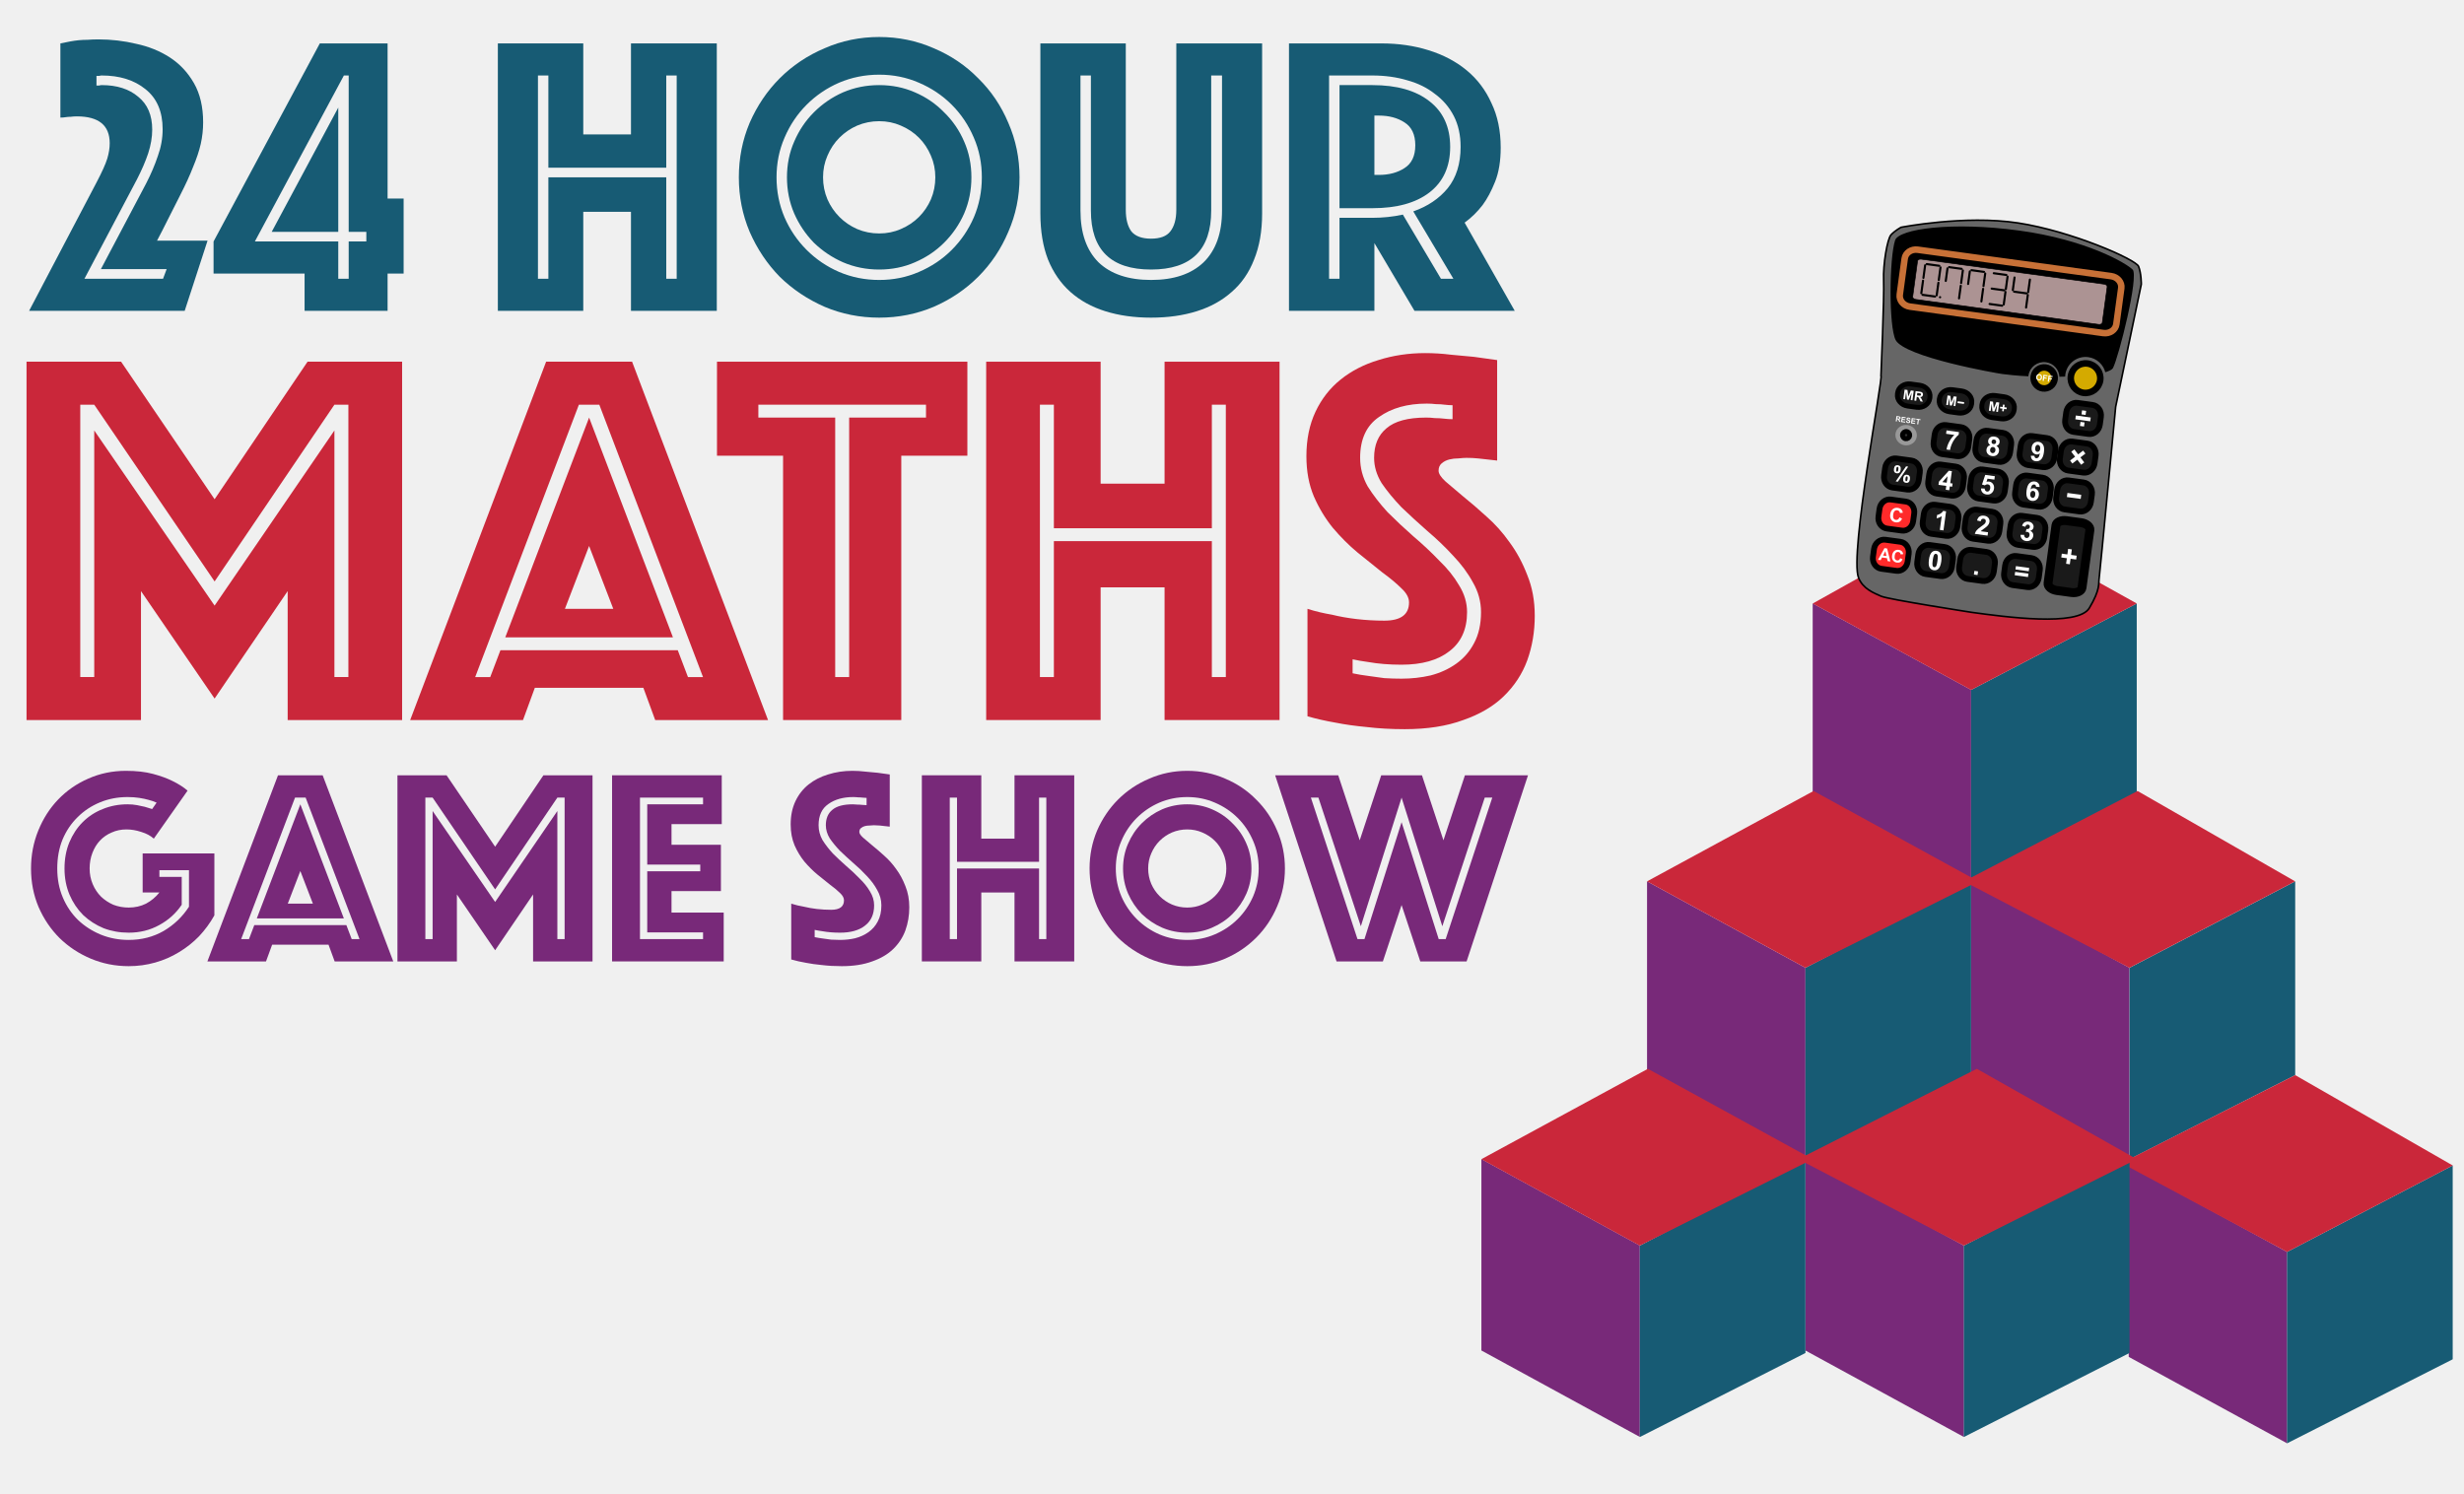
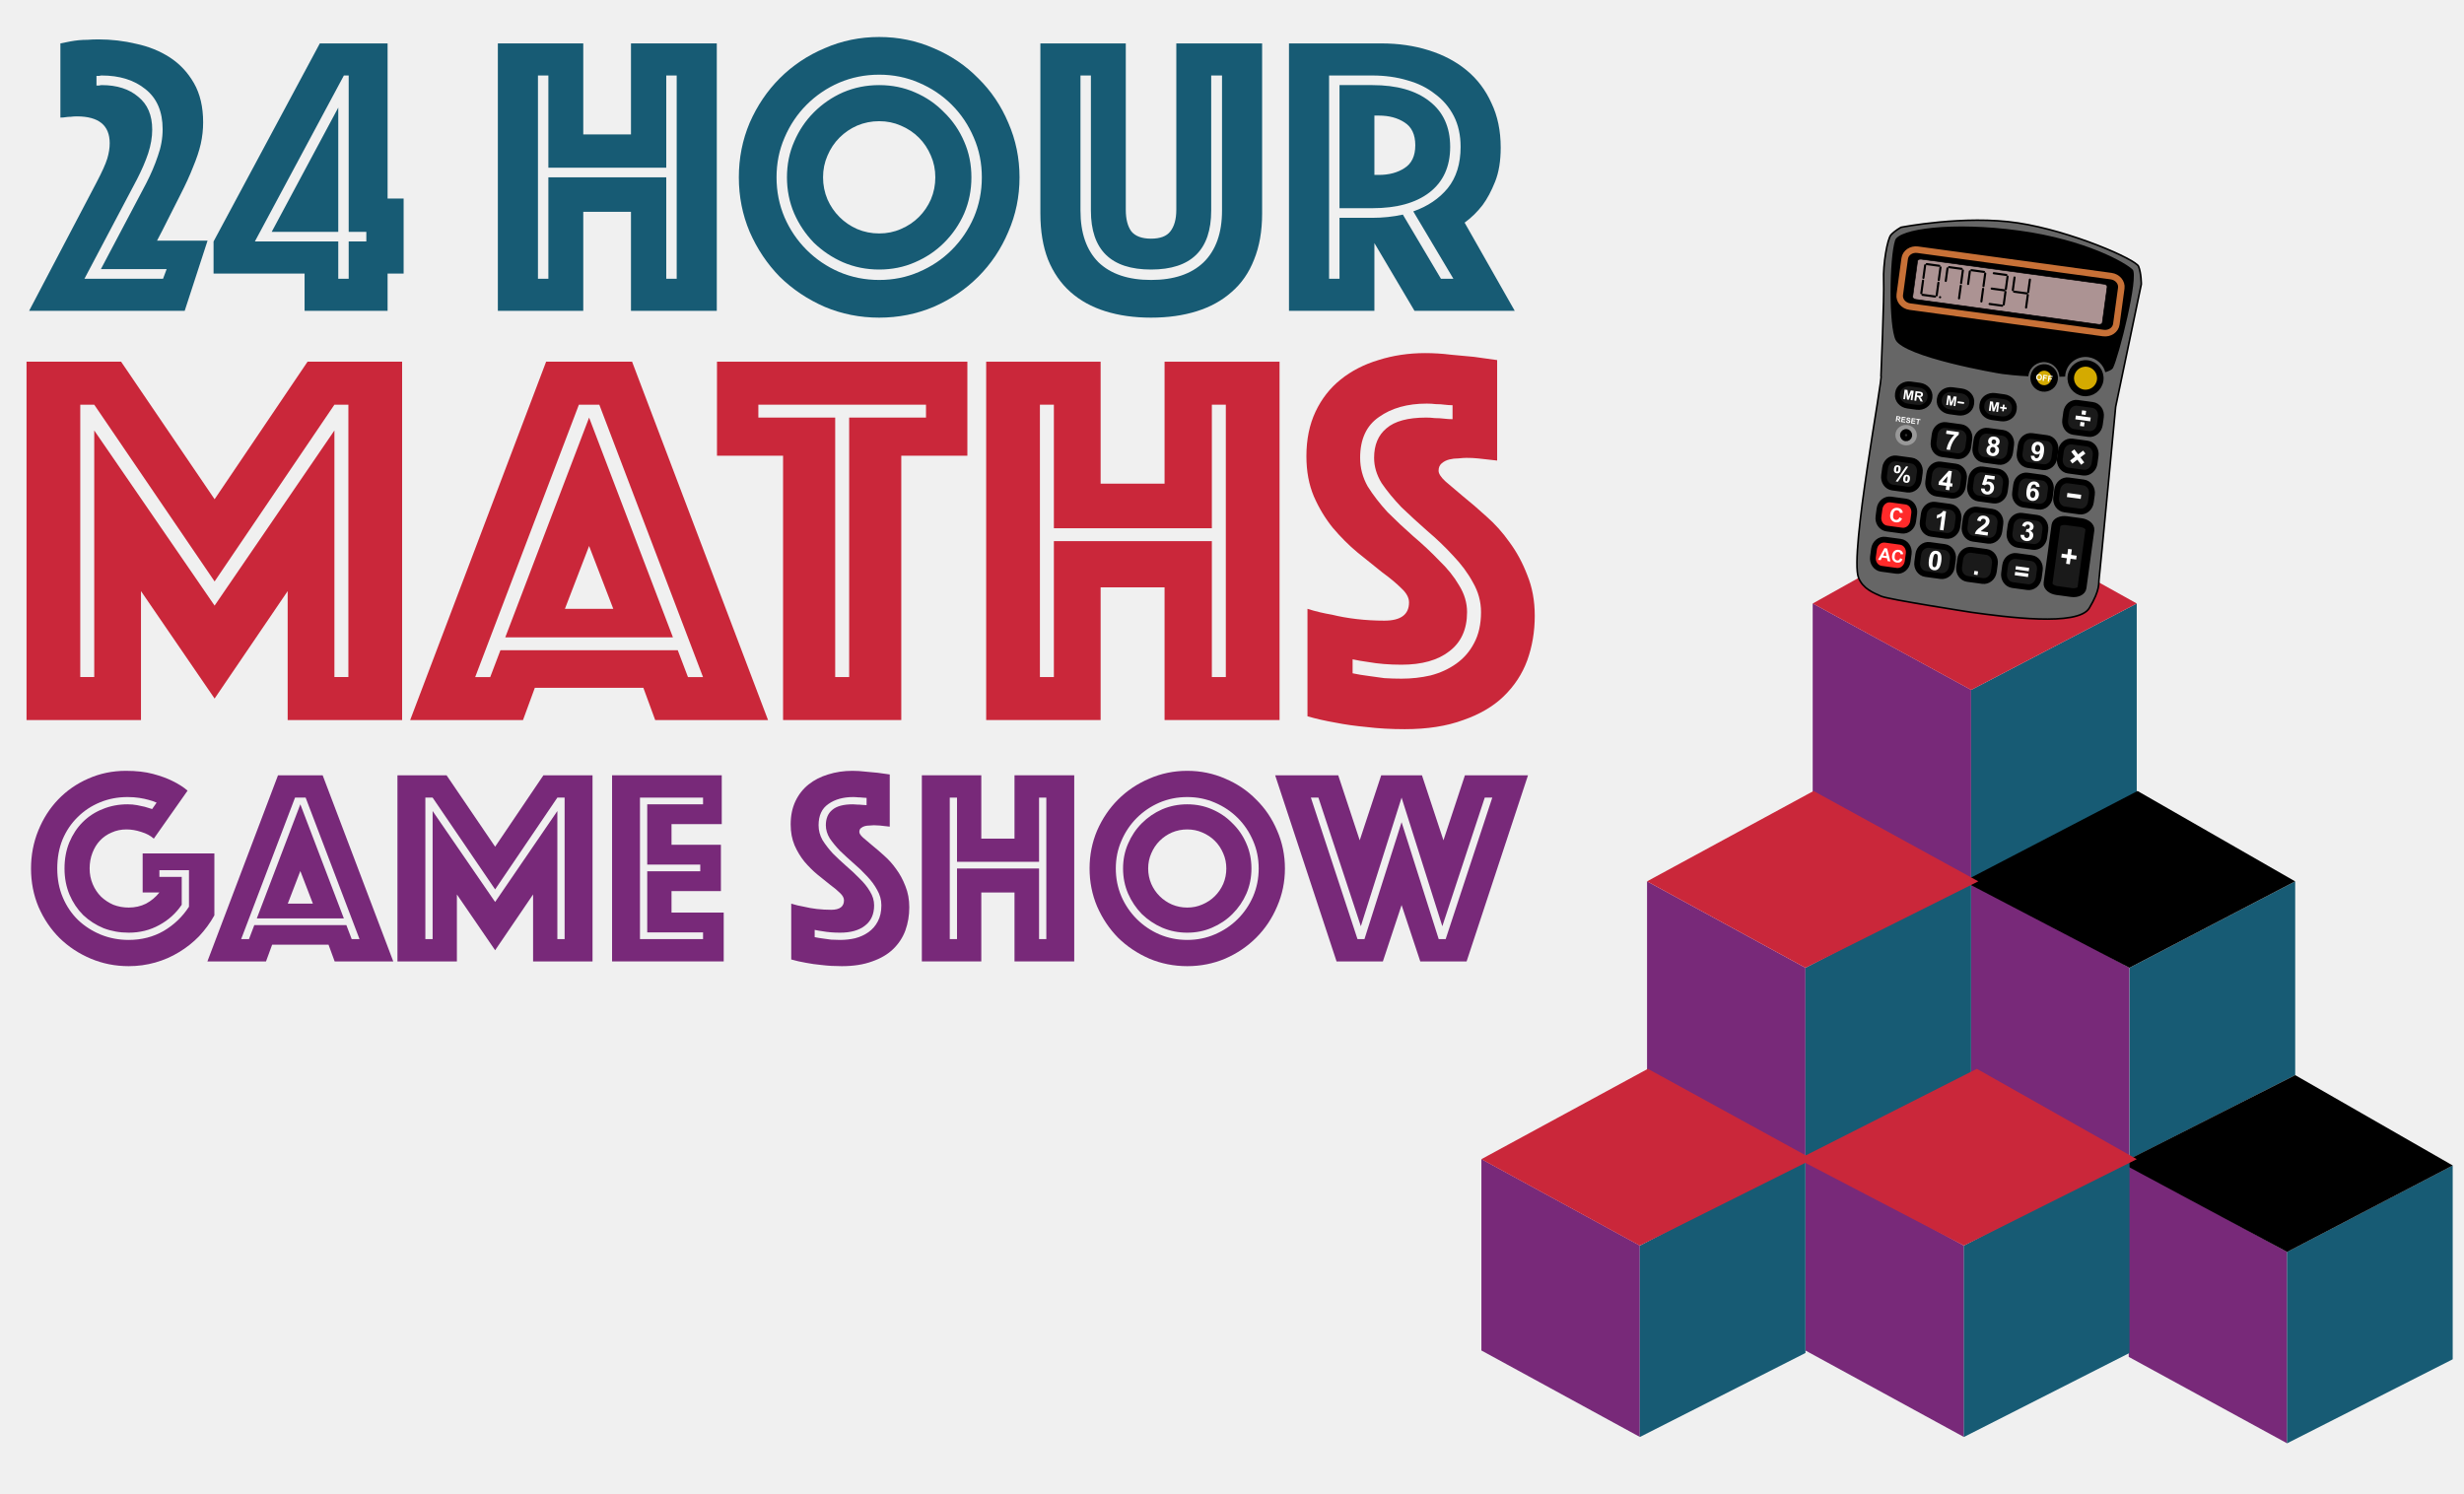
<svg xmlns="http://www.w3.org/2000/svg" id="logoqbert" version="1.1" viewBox="0 15 297 180">
  <defs>
    <clipPath id="clipPath1609">
      <path d="m0 0h1920v1080h-1920z" />
    </clipPath>
    <clipPath id="clipPath1635">
      <path d="m1959.8 863.22 161.21-24.899-37.712-244.17-161.21 24.899z" />
    </clipPath>
    <clipPath id="clipPath1641">
      <path d="m1960.6 862.08 159.23-24.592-37.407-242.19-159.23 24.592z" />
    </clipPath>
    <clipPath id="clipPath1647">
      <path d="m0 0h1920v1080h-1920z" />
    </clipPath>
    <clipPath id="clipPath1663">
      <path d="m1966.5 838.1 138.1-22.2-6.364-39.59-138.1 22.2z" />
    </clipPath>
    <clipPath id="clipPath1669">
      <path d="m0 0h1920v1080h-1920z" />
    </clipPath>
  </defs>
  <g transform="matrix(.145 0 0 .145 -15 -8)" style="stroke-width:2.4">
    <g transform="matrix(1.3333 0 0 -1.3333 0 1440)">
      <g clip-path="url(#clipPath1609)">
        <g transform="translate(93.45 361.57)">
          <g transform="scale(1,-1)" style="fill:#782979" aria-label="GAME SHOW">
            <path d="m80.04-76.56q-3.132-2.784-7.83-4.176-4.698-1.566-9.222-1.566-5.046 0-9.222 1.914-4.176 1.74-7.308 5.046-2.958 3.132-4.698 7.656t-1.74 9.744 1.914 9.744 5.22 7.83q3.306 3.132 7.656 5.046 4.524 1.74 9.57 1.74 5.916 0 10.788-2.436 4.872-2.61 8.352-6.96h-10.44v-24.36h44.718v38.628q-4.002 7.134-9.57 13.05-5.568 5.742-12.528 9.918-6.786 4.176-14.79 6.438t-16.53 2.262q-12.528 0-23.664-4.698t-19.488-12.876q-8.178-8.178-13.05-19.314-4.698-11.136-4.698-24.012 0-12.528 4.524-23.664t12.354-19.314q8.004-8.352 18.792-13.05 10.962-4.872 23.49-4.872 9.744 0 16.878 1.914t12.006 4.35q5.742 2.784 9.57 6.09zm1.74-22.446q-2.262-1.044-5.046-1.74-2.436-0.696-5.742-1.218t-7.308-0.522q-9.222 0-17.226 3.306t-13.92 9.222q-5.916 5.742-9.396 13.92-3.306 8.178-3.306 18.096t3.48 18.096 9.57 14.094q6.09 5.742 14.094 9.048 8.178 3.306 17.4 3.306 12.006 0 21.75-5.568 9.744-5.742 15.834-15.138v-22.794h-18.444v4.176h13.92v17.4q-5.394 8.004-14.094 12.702-8.526 4.698-18.966 4.698-8.352 0-15.66-2.784-7.134-2.958-12.702-8.178-5.394-5.394-8.526-12.702-3.132-7.482-3.132-16.356t2.958-16.182q3.132-7.482 8.352-12.702 5.394-5.394 12.528-8.178 7.134-2.958 15.486-2.958 3.132 0 5.916 0.522t4.872 1.044q2.436 0.696 4.524 1.392z" />
            <path d="m157.47-116.06h27.84l44.022 116.06h-36.54l-3.828-10.44h-35.148l-3.828 10.44h-36.54zm21.75 80.04-7.83-20.358-7.83 20.358zm-39.846 22.098 3.306-8.7h57.42l3.306 8.7h4.872l-33.582-88.218h-6.612l-33.582 88.218zm32.016-84.042 27.144 71.166h-54.288z" />
            <path d="m231.94-116.06h30.624l30.276 44.544 30.102-44.544h30.624v116.06h-37.062v-41.76l-23.664 34.8-23.838-34.8v41.76h-37.062zm21.924 102.14v-79.866l38.976 56.724 38.802-56.724v79.866h4.524v-88.218h-4.524l-38.802 57.246-38.976-57.246h-4.524v88.218z" />
            <path d="m365.75-116.06h68.382v30.45h-31.32v12.876h30.798v28.884h-30.798v13.398h32.538v30.45h-69.6zm56.724 102.14v-4.176h-34.8v-38.106h33.06v-4.176h-33.06v-37.584h34.8v-4.176h-39.324v88.218z" />
            <path d="m492.07-15.138q2.436 0.522 5.22 0.87 2.436 0.348 5.046 0.696 2.784 0.174 5.568 0.174 4.872 0 9.396-1.044 4.698-1.218 8.352-3.828t5.742-6.612q2.262-4.176 2.262-10.092 0-5.046-2.61-9.57-2.436-4.524-6.438-8.7-3.828-4.176-8.352-8.004-4.35-3.828-8.352-7.656-3.828-4.002-6.438-7.83-2.436-4.002-2.436-8.178 0-6.264 4.002-9.57 4.002-3.48 12.876-3.48 1.392 0 2.784 0.174 1.566 0 2.958 0.174t2.784 0.174v-4.524q-1.218 0-2.61-0.174-1.218-0.174-2.784-0.174-1.392-0.174-2.958-0.174-9.396 0-15.486 4.35-6.09 4.176-6.09 13.224 0 4.872 2.436 9.222 2.61 4.176 6.438 8.352 4.002 4.002 8.352 7.83 4.524 3.828 8.352 7.83 4.002 3.828 6.438 8.004 2.61 4.176 2.61 8.7 0 8.352-5.742 12.702-5.568 4.35-15.486 4.35-5.916 0-10.788-0.87-2.61-0.348-5.046-0.87zm-14.616-20.88q3.828 1.218 8.004 1.914 3.48 0.87 7.83 1.392 4.524 0.522 9.048 0.522 8.004 0 8.004-5.916 0-2.262-2.436-4.524-2.436-2.436-6.264-5.22-3.654-2.958-8.004-6.438-4.176-3.48-8.004-8.004-3.654-4.524-6.09-10.092-2.436-5.742-2.436-13.05 0-8.178 2.958-14.442t8.178-10.44 12.18-6.264q7.134-2.262 15.138-2.262 4.176 0 8.352 0.522 4.176 0.348 7.482 0.696 3.828 0.522 7.482 1.044v32.538q-1.392-0.174-3.132-0.348-1.392-0.174-3.132-0.348t-3.654-0.174q-1.044 0-2.61 0.174-1.566 0-2.958 0.348t-2.436 1.218-1.044 2.436q0 1.392 2.262 3.48 2.436 2.088 5.742 4.872 3.48 2.784 7.482 6.438 4.176 3.654 7.482 8.352 3.48 4.698 5.742 10.614 2.436 5.916 2.436 13.224 0 7.656-2.436 14.442-2.436 6.612-7.656 11.658-5.046 4.872-13.05 7.656-8.004 2.958-18.966 2.958-6.612 0-12.354-0.696-5.568-0.522-9.918-1.392-5.046-0.87-9.222-2.088z" />
            <path d="m558.89-116.06h37.062v39.498h20.706v-39.498h37.236v116.06h-37.236v-42.978h-20.706v42.978h-37.062zm21.924 102.14v-44.022h51.156v44.022h4.524v-88.218h-4.524v40.02h-51.156v-40.02h-4.524v88.218z" />
            <path d="m663.46-57.942q0-12.528 4.698-23.664 4.872-11.136 13.05-19.314 8.352-8.352 19.488-13.05 11.136-4.872 23.664-4.872t23.664 4.872q11.136 4.698 19.314 13.05 8.352 8.178 13.05 19.314 4.872 11.136 4.872 23.664t-4.872 23.664q-4.698 11.136-13.05 19.488-8.178 8.178-19.314 13.05-11.136 4.698-23.664 4.698t-23.664-4.698q-11.136-4.872-19.488-13.05-8.178-8.352-13.05-19.488-4.698-11.136-4.698-23.664zm16.356 0q0 9.222 3.48 17.4 3.48 8.004 9.57 14.094t14.094 9.57q8.178 3.48 17.4 3.48t17.226-3.48q8.178-3.48 14.268-9.57t9.57-14.094q3.48-8.178 3.48-17.4t-3.48-17.226q-3.48-8.178-9.57-14.268t-14.268-9.57q-8.004-3.48-17.226-3.48t-17.4 3.48q-8.004 3.48-14.094 9.57t-9.57 14.268q-3.48 8.004-3.48 17.226zm20.184 0q0 5.046 1.914 9.57 1.914 4.35 5.22 7.656t7.656 5.22q4.524 1.914 9.57 1.914t9.396-1.914q4.524-1.914 7.83-5.22t5.22-7.656q1.914-4.524 1.914-9.57t-1.914-9.396q-1.914-4.524-5.22-7.83t-7.83-5.22q-4.35-1.914-9.396-1.914t-9.57 1.914q-4.35 1.914-7.656 5.22t-5.22 7.83q-1.914 4.35-1.914 9.396zm24.36 40.02q-8.352 0-15.66-3.132-7.134-3.132-12.702-8.526-5.394-5.568-8.526-12.702-3.132-7.308-3.132-15.66t3.132-15.486q3.132-7.308 8.526-12.702 5.568-5.568 12.702-8.7 7.308-3.132 15.66-3.132t15.486 3.132q7.308 3.132 12.702 8.7 5.568 5.394 8.7 12.702 3.132 7.134 3.132 15.486t-3.132 15.66q-3.132 7.134-8.7 12.702-5.394 5.394-12.702 8.526-7.134 3.132-15.486 3.132z" />
            <path d="m779.17-116.06h39.324l13.398 40.542 13.398-40.542h25.404l13.398 40.542 13.398-40.542h39.324l-38.28 116.06h-28.884l-11.658-35.148-11.658 35.148h-28.884zm55.68 102.14 23.142-72.906 23.142 72.906h4.35l29.058-88.218h-4.698l-26.448 80.214-25.404-80.214-25.404 80.214-26.448-80.214h-4.698l29.058 88.218z" />
          </g>
        </g>
        <g transform="translate(101.99 767.24)">
          <g transform="scale(1,-1)" style="fill:#175B74" aria-label="24 HOUR">
            <path d="m35.75-80q5.25-10 6.75-15t1.5-9.5q0-16.75-20.5-16.75-2 0-3.75 0.25-1.75 0-3.25 0.25-1.25 0.25-3.25 0.25v-46.25q3.5-0.75 6.25-1.25t5.25-0.75q2.75-0.25 5.5-0.25 3-0.25 6.75-0.25 12 0 23.5 2.75 11.75 2.5 21 8.5t15 16 5.75 24.5q0 6.75-1.5 13.5-1.5 6.5-4.75 14.25-3 7.75-8 17.5-4.75 9.5-11.25 22.25l-3.25 6.25h31.5l-14.25 43.75h-97zm41.5 60 2.25-6h-41l28.25-53.5q4.5-8.75 7.25-17 3-8.25 3-16.75 0-16.5-10.75-25-10.5-8.5-27.25-8.5-0.75 0-1.5 0.25-0.5 0-1 0h-0.75v6h0.75q0.5 0 1 0 0.75-0.25 1.5-0.25 14.25 0 22.75 7.25 8.75 7 8.75 20.5 0 7-2.5 14.75-2.5 7.5-7 16.25l-32.75 62z" />
            <path d="m175-166.75h42.25v96.75h10v46.75h-10v23.25h-51.75v-23.25h-56.75v-20zm18 146.75v-23.25h11v-6h-11v-97.5h-3l-55.5 103.5h52v23.25zm-6.5-106.75v77.5h-41.5z" />
            <path d="m286-166.75h53.25v56.75h29.75v-56.75h53.5v166.75h-53.5v-61.75h-29.75v61.75h-53.25zm31.5 146.75v-63.25h73.5v63.25h6.5v-126.75h-6.5v57.5h-73.5v-57.5h-6.5v126.75z" />
            <path d="m436.25-83.25q0-18 6.75-34 7-16 18.75-27.75 12-12 28-18.75 16-7 34-7t34 7q16 6.75 27.75 18.75 12 11.75 18.75 27.75 7 16 7 34t-7 34q-6.75 16-18.75 28-11.75 11.75-27.75 18.75-16 6.75-34 6.75t-34-6.75q-16-7-28-18.75-11.75-12-18.75-28-6.75-16-6.75-34zm23.5 0q0 13.25 5 25 5 11.5 13.75 20.25t20.25 13.75q11.75 5 25 5t24.75-5q11.75-5 20.5-13.75t13.75-20.25q5-11.75 5-25t-5-24.75q-5-11.75-13.75-20.5t-20.5-13.75q-11.5-5-24.75-5t-25 5q-11.5 5-20.25 13.75t-13.75 20.5q-5 11.5-5 24.75zm29 0q0 7.25 2.75 13.75 2.75 6.25 7.5 11t11 7.5q6.5 2.75 13.75 2.75t13.5-2.75q6.5-2.75 11.25-7.5t7.5-11q2.75-6.5 2.75-13.75t-2.75-13.5q-2.75-6.5-7.5-11.25t-11.25-7.5q-6.25-2.75-13.5-2.75t-13.75 2.75q-6.25 2.75-11 7.5t-7.5 11.25q-2.75 6.25-2.75 13.5zm35 57.5q-12 0-22.5-4.5-10.25-4.5-18.25-12.25-7.75-8-12.25-18.25-4.5-10.5-4.5-22.5t4.5-22.25q4.5-10.5 12.25-18.25 8-8 18.25-12.5 10.5-4.5 22.5-4.5t22.25 4.5q10.5 4.5 18.25 12.5 8 7.75 12.5 18.25 4.5 10.25 4.5 22.25t-4.5 22.5q-4.5 10.25-12.5 18.25-7.75 7.75-18.25 12.25-10.25 4.5-22.25 4.5z" />
            <path d="m693.25 4.25q-15.75 0-28.5-4t-21.75-12-14-20.25q-4.75-12.25-4.75-28.75v-106h53.25v103.75q0 8.75 3.5 13.5 3.75 4.5 12.25 4.5t12-4.5q3.75-4.75 3.75-13.5v-103.75h53.5v106q0 16.5-5 28.75-4.75 12.25-14 20.25-9 8-21.75 12t-28.5 4zm0-30q-37.5 0-37.5-36.75v-84.25h-6.5v84.25q0 21 11.25 32.25 11.5 11 32.75 11t32.75-11q11.5-11.25 11.5-32.25v-84.25h-6.75v84.25q0 36.75-37.5 36.75z" />
            <path d="m831.25-58q9.75 0 19-2l23.75 40h7.75l-25-42q13.5-4.75 21.5-14.5 8-10 8-25.75 0-11-4.25-19.25t-11.75-13.75q-7.25-5.75-17.25-8.5-10-3-21.75-3h-27v126.75h6.5v-38zm-20.5-6v-76.75h20.5q22.75 0 35.5 10 13 10 13 28.5t-13 28.5q-12.75 9.75-35.5 9.75zm-31.5-102.75h57.5q16 0 29.5 4.25 13.75 4.25 23.75 12.5t15.5 20.5q5.75 12 5.75 27.75 0 12.5-3.5 21.25t-7.75 14.5q-5 6.5-11.25 11l31.25 55h-62.5l-25-42.25v42.25h-53.25zm53.25 82h2.75q9.5 0 16-4.25 6.75-4.25 6.75-14.25t-6.75-14.25q-6.5-4.25-16-4.25h-2.75z" />
          </g>
        </g>
        <g transform="translate(82.408 512.08)">
          <g transform="scale(1,-1)" style="fill:#CA273A" aria-label="MATHS">
            <path d="m11.725-223.44h58.96l58.29 85.76 57.955-85.76h58.96v223.44h-71.355v-80.4l-45.56 67-45.895-67v80.4h-71.355zm42.21 196.64v-153.76l75.04 109.21 74.705-109.21v153.76h8.71v-169.84h-8.71l-74.705 110.22-75.04-110.22h-8.71v169.84z" />
            <path d="m335.67-223.44h53.6l84.755 223.44h-70.35l-7.37-20.1h-67.67l-7.37 20.1h-70.35zm41.875 154.1-15.075-39.195-15.075 39.195zm-76.715 42.545 6.365-16.75h110.55l6.365 16.75h9.38l-64.655-169.84h-12.73l-64.655 169.84zm61.64-161.8 52.26 137.02h-104.52z" />
            <path d="m483.41-164.82h-41.205v-58.625h156.11v58.625h-41.205v164.82h-73.7zm41.205 138.02v-161.8h47.905v-8.04h-104.52v8.04h47.905v161.8z" />
            <path d="m610.04-223.44h71.355v76.045h39.865v-76.045h71.69v223.44h-71.69v-82.745h-39.865v82.745h-71.355zm42.21 196.64v-84.755h98.49v84.755h8.71v-169.84h-8.71v77.05h-98.49v-77.05h-8.71v169.84z" />
            <path d="m838.5-29.145q4.69 1.005 10.05 1.675 4.69 0.67 9.715 1.34 5.36 0.335 10.72 0.335 9.38 0 18.09-2.01 9.045-2.345 16.08-7.37t11.055-12.73q4.355-8.04 4.355-19.43 0-9.715-5.025-18.425-4.69-8.71-12.395-16.75-7.37-8.04-16.08-15.41-8.375-7.37-16.08-14.74-7.37-7.705-12.395-15.075-4.69-7.705-4.69-15.745 0-12.06 7.705-18.425 7.705-6.7 24.79-6.7 2.68 0 5.36 0.335 3.015 0 5.695 0.335t5.36 0.335v-8.71q-2.345 0-5.025-0.335-2.345-0.335-5.36-0.335-2.68-0.335-5.695-0.335-18.09 0-29.815 8.375-11.725 8.04-11.725 25.46 0 9.38 4.69 17.755 5.025 8.04 12.395 16.08 7.705 7.705 16.08 15.075 8.71 7.37 16.08 15.075 7.705 7.37 12.395 15.41 5.025 8.04 5.025 16.75 0 16.08-11.055 24.455-10.72 8.375-29.815 8.375-11.39 0-20.77-1.675-5.025-0.67-9.715-1.675zm-28.14-40.2q7.37 2.345 15.41 3.685 6.7 1.675 15.075 2.68 8.71 1.005 17.42 1.005 15.41 0 15.41-11.39 0-4.355-4.69-8.71-4.69-4.69-12.06-10.05-7.035-5.695-15.41-12.395-8.04-6.7-15.41-15.41-7.035-8.71-11.725-19.43-4.69-11.055-4.69-25.125 0-15.745 5.695-27.805t15.745-20.1 23.45-12.06q13.735-4.355 29.145-4.355 8.04 0 16.08 1.005 8.04 0.67 14.405 1.34 7.37 1.005 14.405 2.01v62.645q-2.68-0.335-6.03-0.67-2.68-0.335-6.03-0.67t-7.035-0.335q-2.01 0-5.025 0.335-3.015 0-5.695 0.67t-4.69 2.345-2.01 4.69q0 2.68 4.355 6.7 4.69 4.02 11.055 9.38 6.7 5.36 14.405 12.395 8.04 7.035 14.405 16.08 6.7 9.045 11.055 20.435 4.69 11.39 4.69 25.46 0 14.74-4.69 27.805-4.69 12.73-14.74 22.445-9.715 9.38-25.125 14.74-15.41 5.695-36.515 5.695-12.73 0-23.785-1.34-10.72-1.005-19.095-2.68-9.715-1.675-17.755-4.02z" />
          </g>
        </g>
      </g>
      <g clip-path="url(#clipPath1663)">
        <g clip-path="url(#clipPath1669)">
          <g transform="matrix(.98732 -.15871 -.15871 -.98732 1968.1 835.81)">
            <path d="m10.689 0h114.5c3.137 0 5.019 0 6.273 0.524 1.809 0.658 3.233 2.083 3.892 3.892 0.524 1.255 0.524 3.137 0.524 6.273v14.72c0 3.137 0 5.019-0.524 6.273-0.658 1.809-2.083 3.233-3.892 3.892-1.255 0.524-3.137 0.524-6.273 0.524h-114.5c-3.137 0-5.019 0-6.273-0.524-1.809-0.658-3.233-2.083-3.892-3.892-0.524-1.255-0.524-3.137-0.524-6.273v-14.72c0-3.137 0-5.019 0.524-6.273 0.658-1.809 2.083-3.233 3.892-3.892 1.255-0.524 3.137-0.524 6.273-0.524z" style="fill:none;stroke-width:2;stroke:#ff9301" />
          </g>
        </g>
      </g>
      <g transform="translate(-120 0)">
        <g transform="translate(-625.11 -51.58)">
          <path transform="matrix(.8865 -.46272 0 -1 0 0)" d="m2202.9-1655.7 111.41 2.349v119.34l-111.41-2.349z" style="fill:#782979;stop-color:#000000" />
          <path transform="matrix(-.8865 -.46272 0 -1 0 0)" d="m-2430.8 488.45h116.49v119.34l-116.49 1.5z" style="fill:#175B74;stop-color:#000000" />
          <path d="m1952.9 636.33 98.768-53.903 103.27 53.903-101.23 56.343z" style="fill:#CA273A;stop-color:#000000" />
          <path d="m2051.6 463.08 98.768-53.902v-119.34l-98.768 53.902z" style="fill:#782979;stop-color:#000000" />
          <path d="m2253.7 463.08-103.27-53.903v-119.34l103.27 52.403z" style="fill:#175B74;stop-color:#000000" />
-           <path d="m2047.1 463.08 103.27-53.903 103.27 53.903-98.23 56.343z" style="fill:#CA273A;stop-color:#000000" />
+           <path id="sq-one" d="m2047.1 463.08 103.27-53.903 103.27 53.903-98.23 56.343z" style="stop-color:#000000" />
          <path transform="matrix(.8865 -.46272 0 -1 0 0)" d="m2086.4-1428.5 111.41 2.349v119.34l-111.41-2.349z" style="fill:#782979;stop-color:#000000" />
          <path transform="matrix(-.8865 -.46272 0 -1 0 0)" d="m-2314.3 607.8h116.49v119.34l-116.49 1.5z" style="fill:#175B74;stop-color:#000000" />
          <path d="m1849.6 463.08 98.768-53.903 107.77 53.903-102.73 56.343z" style="fill:#CA273A;stop-color:#000000" />
          <path d="m2149.9 285.9 98.768-53.902v-119.34l-98.768 53.902z" style="fill:#782979;stop-color:#000000" />
          <path d="m2351.9 285.9-103.27-53.903v-119.34l103.27 52.403z" style="fill:#175B74;stop-color:#000000" />
-           <path d="m2145.4 287.4 103.27-55.403 103.27 53.903-98.23 56.343z" style="fill:#CA273A;stop-color:#000000" />
+           <path id="sq-two" d="m2145.4 287.4 103.27-55.403 103.27 53.903-98.23 56.343z" style="stop-color:#000000" />
          <path d="m1948.4 289.84 98.768-53.902v-119.34l-98.768 53.902z" style="fill:#782979;stop-color:#000000" />
          <path d="m2150.4 289.84-103.27-53.903v-119.34l103.27 52.403z" style="fill:#175B74;stop-color:#000000" />
          <path d="m1943.9 289.84 103.27-53.903 107.77 53.903-99.73 56.343z" style="fill:#CA273A;stop-color:#000000" />
          <path transform="matrix(.8865 -.46272 0 -1 0 0)" d="m1969.9-1201.4 111.41 2.349v119.34l-111.41-2.349z" style="fill:#782979;stop-color:#000000" />
          <path transform="matrix(-.8865 -.46272 0 -1 0 0)" d="m-2197.8 727.14h116.49v119.34l-116.49 1.5z" style="fill:#175B74;stop-color:#000000" />
          <path d="m1746.3 289.84 98.768-53.903 107.77 53.903-102.73 56.343z" style="fill:#CA273A;stop-color:#000000" />
        </g>
        <g id="calculator">
          <g transform="matrix(.87099 -.11895 -.11903 -.87135 968.37 931.52)" style="stroke-width:4.104">
            <path d="m570.83 326.35c24.19 0 76.402 0 82.449-14.313s4.032-17.74 4.032-22.376c0-4.636-4.838-121.56-4.838-121.56l6.249-88.497s-1.008-7.66-3.629-12.297c-2.621-4.636-50.598-18.344-88.9-18.949-38.302-0.605-81.844 14.313-81.844 14.313s-4.032 3.024-6.249 6.249c-2.217 3.225-2.822 21.57-0.806 32.657 2.016 11.087 7.257 67.129 7.257 67.129 1.859 0-5.064 128.33 3.629 144.13 4.1 7.454 12.327 9.345 17.74 10.886s64.911 2.621 64.911 2.621z" style="fill-rule:evenodd;fill:#666666;stroke-width:1.158px;stroke:#000000" />
            <path d="m567.81 52.998c-47.776 0-85.248 10.285-86.884 19.151-2.419 13.103 3.697 61.612 10.08 70.556 8.217 11.515 75.334 13.887 78.619 13.86 3.233-0.058 10.284-0.115 19.211-0.95-0.036-0.338-0.057-0.677-0.06-1.016 4e-5 -5.789 4.693-10.482 10.482-10.482 5.193 5e-3 9.6 3.811 10.36 8.947 1.712-0.259 3.414-0.535 5.104-0.819-0.09-0.623-0.138-1.251-0.143-1.88-2.2e-4 -7.682 6.227-13.91 13.909-13.91 5.844 5e-3 11.061 3.663 13.059 9.155 3.225-1.362 5.35-2.81 5.89-4.317 2.924-8.15 9.676-67.33 4.233-71.564-5.443-4.233-36.084-16.732-83.86-16.732z" style="fill-rule:evenodd;fill:#000000;stroke-width:1.158px;stroke:#666666" />
            <rect x="499.27" y="83.081" width="135.73" height="28.816" rx="2.352" ry="1.612" style="color:#000000;fill:#ac9393;stroke-linecap:round;stroke-linejoin:round;stroke-width:.457;stroke:#000000" />
            <g id="hello" stroke="#000000" stroke-linecap="round" stroke-width="1.5">
              <path d="m505 87v9" />
              <path d="m505 98v9" />
              <path d="m506 86h9" />
              <path d="m506 108h9" />
              <path d="m516 87v9" />
              <path d="m516 98v9" />
              <path d="m518.5 108h0.1" />
              <path d="m521 87v9" />
              <path d="m522 86h9" />
              <path d="m532 87v9" />
              <path d="m532 98v9" />
              <path d="m537 87v9" />
              <path d="m538 86h9" />
              <path d="m548 87v9" />
              <path d="m548 98v9" />
              <path d="m554 86h9" />
              <path d="m554 97h9" />
              <path d="m554 108h9" />
              <path d="m564 87v9" />
              <path d="m564 98v9" />
              <path d="m569 87v9" />
              <path d="m570 97h9" />
              <path d="m580 87v9" />
              <path d="m580 98v9" />
            </g>
            <rect x="489.99" y="76.781" width="155.03" height="40.729" rx="8.27" ry="7.463" style="color:#000000;fill:none;stroke-linecap:round;stroke-linejoin:round;stroke-width:4.634;stroke:#c87137" />
            <circle cx="599.46" cy="154.73" r="7.459" style="color:#000000;fill:#d4aa00;stroke-linecap:round;stroke-linejoin:round;stroke-width:4.634;stroke:#000000" />
            <circle cx="628.56" cy="150.93" r="10.483" style="color:#000000;fill:#d4aa00;stroke-linecap:round;stroke-linejoin:round;stroke-width:4.634;stroke:#000000" />
            <rect x="497.91" y="171.78" width="23.142" height="15.795" rx="8.27" ry="7.463" style="color:#000000;fill:#1a1a1a;stroke-linecap:round;stroke-linejoin:round;stroke-width:3.475;stroke:#000000" />
            <rect x="527.83" y="171.78" width="23.142" height="15.795" rx="8.27" ry="7.463" style="color:#000000;fill:#1a1a1a;stroke-linecap:round;stroke-linejoin:round;stroke-width:3.475;stroke:#000000" />
            <rect x="558.31" y="171.78" width="23.142" height="15.795" rx="8.27" ry="7.463" style="color:#000000;fill:#1a1a1a;stroke-linecap:round;stroke-linejoin:round;stroke-width:3.475;stroke:#000000" />
            <rect x="496.33" y="225.48" width="24.82" height="20.779" rx="7.032" ry="7.613" style="color:#000000;fill:#1a1a1a;stroke-linecap:round;stroke-linejoin:round;stroke-width:4.128;stroke:#000000" />
            <rect x="527.94" y="225.48" width="24.82" height="20.779" rx="7.032" ry="7.613" style="color:#000000;fill:#1a1a1a;stroke-linecap:round;stroke-linejoin:round;stroke-width:4.128;stroke:#000000" />
            <rect x="527.94" y="197.26" width="24.82" height="20.779" rx="7.032" ry="7.613" style="color:#000000;fill:#1a1a1a;stroke-linecap:round;stroke-linejoin:round;stroke-width:4.128;stroke:#000000" />
            <rect x="557.85" y="197.26" width="24.82" height="20.779" rx="7.032" ry="7.613" style="color:#000000;fill:#1a1a1a;stroke-linecap:round;stroke-linejoin:round;stroke-width:4.128;stroke:#000000" />
            <rect x="589.46" y="196.7" width="24.82" height="20.779" rx="7.032" ry="7.613" style="color:#000000;fill:#1a1a1a;stroke-linecap:round;stroke-linejoin:round;stroke-width:4.128;stroke:#000000" />
            <rect x="618.25" y="196.7" width="24.82" height="20.779" rx="7.032" ry="7.613" style="color:#000000;fill:#1a1a1a;stroke-linecap:round;stroke-linejoin:round;stroke-width:4.128;stroke:#000000" />
            <rect x="618.25" y="169.04" width="24.82" height="20.779" rx="7.032" ry="7.613" style="color:#000000;fill:#1a1a1a;stroke-linecap:round;stroke-linejoin:round;stroke-width:4.128;stroke:#000000" />
            <rect x="619.38" y="224.36" width="24.82" height="20.779" rx="7.032" ry="7.613" style="color:#000000;fill:#1a1a1a;stroke-linecap:round;stroke-linejoin:round;stroke-width:4.128;stroke:#000000" />
            <rect x="557.85" y="224.92" width="24.82" height="20.779" rx="7.032" ry="7.613" style="color:#000000;fill:#1a1a1a;stroke-linecap:round;stroke-linejoin:round;stroke-width:4.128;stroke:#000000" />
            <rect x="590.03" y="224.92" width="24.82" height="20.779" rx="7.032" ry="7.613" style="color:#000000;fill:#1a1a1a;stroke-linecap:round;stroke-linejoin:round;stroke-width:4.128;stroke:#000000" />
            <rect x="527.94" y="254.27" width="24.82" height="20.779" rx="7.032" ry="7.613" style="color:#000000;fill:#1a1a1a;stroke-linecap:round;stroke-linejoin:round;stroke-width:4.128;stroke:#000000" />
            <rect x="557.85" y="253.71" width="24.82" height="20.779" rx="7.032" ry="7.613" style="color:#000000;fill:#1a1a1a;stroke-linecap:round;stroke-linejoin:round;stroke-width:4.128;stroke:#000000" />
            <rect x="590.03" y="253.71" width="24.82" height="20.779" rx="7.032" ry="7.613" style="color:#000000;fill:#1a1a1a;stroke-linecap:round;stroke-linejoin:round;stroke-width:4.128;stroke:#000000" />
            <rect x="527.94" y="283.06" width="24.82" height="20.779" rx="7.032" ry="7.613" style="color:#000000;fill:#1a1a1a;stroke-linecap:round;stroke-linejoin:round;stroke-width:4.128;stroke:#000000" />
            <rect x="557.85" y="282.49" width="24.82" height="20.779" rx="7.032" ry="7.613" style="color:#000000;fill:#1a1a1a;stroke-linecap:round;stroke-linejoin:round;stroke-width:4.128;stroke:#000000" />
            <rect x="590.03" y="282.49" width="24.82" height="20.779" rx="7.032" ry="7.613" style="color:#000000;fill:#1a1a1a;stroke-linecap:round;stroke-linejoin:round;stroke-width:4.128;stroke:#000000" />
            <rect x="496.33" y="254.84" width="24.82" height="20.779" rx="7.032" ry="7.613" style="color:#000000;fill:#ff2a2a;stroke-linecap:round;stroke-linejoin:round;stroke-width:4.128;stroke:#000000" />
            <rect x="496.33" y="283.62" width="24.82" height="20.779" rx="7.032" ry="7.613" style="color:#000000;fill:#ff2a2a;stroke-linecap:round;stroke-linejoin:round;stroke-width:4.128;stroke:#000000" />
            <rect x="621.9" y="252.85" width="24.283" height="49.996" rx="6.88" ry="4.359" style="color:#000000;fill:#1a1a1a;stroke-linecap:round;stroke-linejoin:round;stroke-width:6.333;stroke:#000000" />
            <ellipse cx="507.95" cy="208.15" rx="5.877" ry="5.51" style="color:#000000;fill:#999999;stroke-linecap:round;stroke-linejoin:round;stroke-width:3.475;stroke:#999999" />
            <circle cx="507.95" cy="208.15" r="2.571" style="color:#000000;fill:#333333;stroke-linecap:round;stroke-linejoin:round;stroke-width:3.475;stroke:#000000" />
            <g transform="matrix(.28222 0 0 .28222 463.39 42.655)" style="fill:#ffffff">
              <path d="m127.38 555.5v-13.464h5.722q2.158 0 3.132 0.367 0.983 0.358 1.571 1.286t0.588 2.122q0 1.515-0.891 2.507-0.891 0.983-2.663 1.24 0.882 0.514 1.451 1.13 0.579 0.615 1.552 2.186l1.644 2.627h-3.251l-1.965-2.93q-1.047-1.571-1.433-1.975-0.386-0.413-0.817-0.56-0.432-0.156-1.368-0.156h-0.551v5.621zm2.719-7.77h2.011q1.956 0 2.443-0.165 0.487-0.165 0.762-0.569t0.276-1.01q0-0.68-0.367-1.093-0.358-0.422-1.019-0.533-0.331-0.046-1.984-0.046h-2.122v3.417z" style="stroke-width:4.104px" />
              <path d="m140.97 555.5v-13.464h9.983v2.278h-7.265v2.985h6.759v2.268h-6.759v3.664h7.522v2.268z" style="stroke-width:4.104px" />
              <path d="m152.84 551.12 2.645-0.257q0.239 1.332 0.964 1.956 0.735 0.625 1.975 0.625 1.313 0 1.975-0.551 0.67-0.56 0.67-1.304 0-0.478-0.285-0.808-0.276-0.34-0.974-0.588-0.478-0.165-2.177-0.588-2.186-0.542-3.067-1.332-1.24-1.111-1.24-2.709 0-1.029 0.579-1.919 0.588-0.9 1.681-1.368 1.102-0.468 2.654-0.468 2.535 0 3.811 1.111 1.286 1.111 1.35 2.966l-2.719 0.119q-0.174-1.038-0.753-1.488-0.569-0.459-1.717-0.459-1.185 0-1.855 0.487-0.432 0.312-0.432 0.836 0 0.478 0.404 0.817 0.514 0.432 2.498 0.9 1.984 0.468 2.93 0.974 0.955 0.496 1.488 1.368 0.542 0.863 0.542 2.14 0 1.157-0.643 2.167t-1.818 1.506q-1.176 0.487-2.93 0.487-2.553 0-3.922-1.176-1.368-1.185-1.635-3.444z" style="stroke-width:4.104px" />
              <path d="m166.1 555.5v-13.464h9.983v2.278h-7.265v2.985h6.759v2.268h-6.759v3.664h7.522v2.268z" style="stroke-width:4.104px" />
              <path d="m181.69 555.5v-11.186h-3.995v-2.278h10.699v2.278h-3.986v11.186z" style="stroke-width:4.104px" />
            </g>
            <g transform="matrix(.28222 0 0 .28222 463.39 42.655)" style="fill:#ffffff">
              <path d="m138.64 497.49v-23.934h7.232l4.343 16.326 4.294-16.326h7.249v23.934h-4.49v-18.84l-4.751 18.84h-4.653l-4.734-18.84v18.84z" style="stroke-width:4.104px" />
              <path d="m166.54 497.49v-23.934h10.171q3.837 0 5.567 0.653 1.747 0.637 2.792 2.286 1.045 1.649 1.045 3.771 0 2.694-1.584 4.457-1.584 1.747-4.734 2.204 1.567 0.914 2.579 2.008 1.028 1.094 2.759 3.886l2.922 4.669h-5.779l-3.494-5.208q-1.861-2.792-2.547-3.51-0.686-0.735-1.453-0.996-0.767-0.278-2.433-0.278h-0.98v9.991zm4.832-13.812h3.575q3.477 0 4.343-0.294 0.865-0.294 1.355-1.012 0.49-0.718 0.49-1.796 0-1.208-0.653-1.943-0.637-0.751-1.812-0.947-0.588-0.082-3.526-0.082h-3.771v6.073z" style="stroke-width:4.104px" />
            </g>
            <g transform="matrix(.28222 0 0 .28222 462.35 42.655)" style="fill:#ffffff">
              <path d="m251.18 497.49v-23.934h7.232l4.343 16.326 4.294-16.326h7.249v23.934h-4.49v-18.84l-4.751 18.84h-4.653l-4.734-18.84v18.84z" style="stroke-width:4.104px" />
              <path d="m278.51 489.11v-4.588h16.375v4.588z" style="stroke-width:4.104px" />
            </g>
            <g transform="matrix(.28222 0 0 .28222 463.39 42.655)" style="fill:#ffffff">
              <path d="m355.56 497.49v-23.934h7.232l4.343 16.326 4.294-16.326h7.249v23.934h-4.49v-18.84l-4.751 18.84h-4.653l-4.734-18.84v18.84z" style="stroke-width:4.104px" />
              <path d="m388.67 494.04v-6.22h-6.269v-4.294h6.269v-6.22h4.179v6.22h6.285v4.294h-6.285v6.22z" style="stroke-width:4.104px" />
            </g>
            <g transform="matrix(.28222 0 0 .28222 463.39 42.655)" style="fill:#ffffff">
              <path d="m587.52 475.15v-10.351h10.351v10.351zm-13.703 14.329v-9.688h37.756v9.688zm13.703 14.992v-10.351h10.351v10.351z" style="stroke-width:4.104px" />
            </g>
            <g transform="matrix(.28222 0 0 .28222 463.39 42.655)" style="fill:#ffffff">
              <path d="m574.8 593.79 11.124-11.124-11.198-11.161 6.851-6.851 11.198 11.161 11.124-11.124 6.667 6.704-11.124 11.124 11.235 11.235-6.851 6.851-11.235-11.235-11.124 11.124z" style="stroke-width:4.104px" />
            </g>
            <g transform="matrix(.37059 0 0 .21493 463.39 42.655)" style="fill:#ffffff">
              <path d="m441.07 900.53v-13.592h26.699v13.592z" style="stroke-width:4.104px" />
            </g>
            <g transform="matrix(.28222 0 0 .28222 463.39 42.655)" style="fill:#ffffff">
              <path d="m599.96 852.23v-14.034h-14.145v-9.688h14.145v-14.034h9.43v14.034h14.182v9.688h-14.182v14.034z" style="stroke-width:4.104px" />
            </g>
            <g transform="matrix(.28222 0 0 .28222 463.39 42.655)" style="fill:#ffffff">
              <path d="m256.9 569.45v-8.58h31.592v6.706q-3.912 3.846-7.956 11.046-4.044 7.199-6.18 15.32-2.104 8.087-2.071 14.465h-8.909q0.23-9.994 4.109-20.382 3.912-10.388 10.421-18.574z" style="stroke-width:4.104px" />
            </g>
            <g transform="matrix(.28222 0 0 .28222 463.39 42.655)" style="fill:#ffffff">
              <path d="m370.91 582.4q-3.583-1.512-5.227-4.142-1.611-2.663-1.611-5.819 0-5.391 3.748-8.909 3.781-3.518 10.717-3.518 6.871 0 10.651 3.518 3.813 3.518 3.813 8.909 0 3.353-1.742 5.983-1.742 2.597-4.898 3.978 4.011 1.611 6.082 4.701 2.104 3.09 2.104 7.134 0 6.673-4.274 10.849-4.241 4.175-11.309 4.175-6.575 0-10.947-3.452-5.161-4.076-5.161-11.177 0-3.912 1.94-7.167 1.94-3.287 6.115-5.063zm1.907-9.303q0 2.761 1.545 4.307 1.578 1.545 4.175 1.545 2.63 0 4.208-1.545 1.578-1.578 1.578-4.339 0-2.597-1.578-4.142-1.545-1.578-4.109-1.578-2.663 0-4.241 1.578t-1.578 4.175zm-0.855 20.645q0 3.813 1.94 5.95 1.972 2.137 4.898 2.137 2.86 0 4.734-2.038 1.874-2.071 1.874-5.95 0-3.386-1.907-5.424-1.907-2.071-4.833-2.071-3.386 0-5.063 2.334-1.644 2.334-1.644 5.063z" style="stroke-width:4.104px" />
            </g>
            <g transform="matrix(.28222 0 0 .28222 463.39 42.655)" style="fill:#ffffff">
              <path d="m475.53 595.26 8.942-0.986q0.329 2.729 1.71 4.044t3.649 1.315q2.86 0 4.865-2.63 2.005-2.63 2.564-10.914-3.485 4.044-8.712 4.044-5.687 0-9.829-4.372-4.109-4.405-4.109-11.44 0-7.331 4.339-11.802 4.372-4.504 11.112-4.504 7.331 0 12.032 5.687 4.701 5.654 4.701 18.64 0 13.216-4.898 19.067t-12.755 5.852q-5.654 0-9.139-2.992-3.485-3.025-4.471-9.008zm20.908-20.185q0-4.471-2.071-6.936-2.038-2.466-4.734-2.466-2.564 0-4.274 2.038-1.677 2.005-1.677 6.608 0 4.668 1.841 6.871 1.841 2.17 4.602 2.17 2.663 0 4.471-2.104 1.841-2.104 1.841-6.18z" style="stroke-width:4.104px" />
            </g>
            <g transform="matrix(.28222 0 0 .28222 463.39 42.655)" style="fill:#ffffff">
              <path d="m275.1 708.83v-9.698h-19.725v-8.087l20.908-30.606h7.758v30.573h5.983v8.12h-5.983v9.698zm0-17.818v-16.47l-11.079 16.47z" style="stroke-width:4.104px" />
            </g>
            <g transform="matrix(.28222 0 0 .28222 463.39 42.655)" style="fill:#ffffff">
              <path d="m362.49 693.6 9.205-0.953q0.394 3.123 2.334 4.964 1.94 1.808 4.471 1.808 2.893 0 4.898-2.334 2.005-2.367 2.005-7.101 0-4.438-2.005-6.641-1.972-2.236-5.161-2.236-3.978 0-7.134 3.518l-7.495-1.085 4.734-25.083h24.426v8.646h-17.424l-1.446 8.186q3.09-1.545 6.312-1.545 6.147 0 10.421 4.471 4.274 4.471 4.274 11.605 0 5.95-3.452 10.618-4.701 6.378-13.051 6.378-6.673 0-10.881-3.583-4.208-3.583-5.03-9.632z" style="stroke-width:4.104px" />
            </g>
            <g transform="matrix(.28222 0 0 .28222 463.39 42.655)" style="fill:#ffffff">
              <path d="m507.9 670.03-8.942 0.986q-0.329-2.761-1.71-4.076t-3.583-1.315q-2.926 0-4.964 2.63-2.005 2.63-2.531 10.947 3.452-4.076 8.58-4.076 5.786 0 9.895 4.405 4.142 4.405 4.142 11.375 0 7.397-4.339 11.868t-11.144 4.471q-7.298 0-11.999-5.654-4.701-5.687-4.701-18.607 0-13.248 4.898-19.1 4.898-5.852 12.722-5.852 5.49 0 9.073 3.09 3.616 3.057 4.602 8.909zm-20.941 20.152q0 4.504 2.071 6.969 2.071 2.433 4.734 2.433 2.564 0 4.274-2.005 1.71-2.005 1.71-6.575 0-4.701-1.841-6.871-1.841-2.203-4.602-2.203-2.663 0-4.504 2.104-1.841 2.071-1.841 6.147z" style="stroke-width:4.104px" />
            </g>
            <g transform="matrix(.28222 0 0 .28222 463.39 42.655)" style="fill:#ffffff">
              <path d="m283.28 810.83h-9.238v-34.814q-5.063 4.734-11.933 7.002v-8.383q3.616-1.183 7.857-4.471 4.241-3.32 5.819-7.726h7.495z" style="stroke-width:4.104px" />
            </g>
            <g transform="matrix(.28222 0 0 .28222 463.39 42.655)" style="fill:#ffffff">
              <path d="m476.69 795.63 8.942-1.085q0.427 3.419 2.301 5.227t4.537 1.808q2.86 0 4.8-2.17 1.972-2.17 1.972-5.852 0-3.485-1.874-5.523t-4.57-2.038q-1.775 0-4.241 0.69l1.019-7.528q3.748 0.099 5.72-1.611 1.972-1.742 1.972-4.602 0-2.433-1.446-3.879t-3.846-1.446q-2.367 0-4.044 1.644t-2.038 4.8l-8.514-1.446q0.888-4.372 2.663-6.969 1.808-2.63 4.997-4.109 3.222-1.512 7.199-1.512 6.805 0 10.914 4.339 3.386 3.55 3.386 8.021 0 6.345-6.936 10.125 4.142 0.888 6.608 3.978 2.498 3.09 2.498 7.463 0 6.345-4.635 10.816-4.635 4.471-11.539 4.471-6.542 0-10.849-3.748-4.307-3.781-4.997-9.862z" style="stroke-width:4.104px" />
            </g>
            <g transform="matrix(.28222 0 0 .28222 463.39 42.655)" style="fill:#ffffff">
              <path d="m394.89 800.25v8.58h-32.381q0.526-4.865 3.156-9.205 2.63-4.372 10.388-11.572 6.246-5.819 7.66-7.89 1.907-2.86 1.907-5.654 0-3.09-1.677-4.734-1.644-1.677-4.57-1.677-2.893 0-4.602 1.742t-1.972 5.786l-9.205-0.92q0.822-7.627 5.161-10.947t10.849-3.32q7.134 0 11.21 3.846 4.076 3.846 4.076 9.566 0 3.255-1.183 6.213-1.151 2.926-3.682 6.147-1.677 2.137-6.049 6.147t-5.556 5.326q-1.151 1.315-1.874 2.564z" style="stroke-width:4.104px" />
            </g>
            <g transform="matrix(.28222 0 0 .28222 463.39 42.655)" style="fill:#ffffff">
              <path d="m272.7 864.03q7.002 0 10.947 4.997 4.701 5.917 4.701 19.626 0 13.676-4.734 19.659-3.912 4.931-10.914 4.931-7.035 0-11.342-5.391-4.307-5.424-4.307-19.297 0-13.61 4.734-19.593 3.912-4.931 10.914-4.931zm0 7.66q-1.677 0-2.992 1.085-1.315 1.052-2.038 3.813-0.953 3.583-0.953 12.065 0 8.482 0.855 11.67 0.855 3.156 2.137 4.208 1.315 1.052 2.992 1.052t2.992-1.052q1.315-1.085 2.038-3.846 0.953-3.55 0.953-12.032t-0.855-11.638q-0.855-3.189-2.17-4.241-1.282-1.085-2.959-1.085z" style="stroke-width:4.104px" />
            </g>
            <g transform="matrix(.28222 0 0 .28222 463.39 42.655)" style="fill:#ffffff">
              <path d="m475.85 883.58v-8.482h33.696v8.482zm0 14.596v-8.514h33.696v8.514z" style="stroke-width:4.104px" />
            </g>
            <g transform="matrix(.28222 0 0 .28222 463.39 42.655)" style="fill:#ffffff">
              <path d="m374.08 910.35v-9.238h9.238v9.238z" style="stroke-width:4.104px" />
            </g>
            <g transform="matrix(.28222 0 0 .28222 463.39 42.655)" style="fill:#ffffff">
              <path d="m139.01 674.35q0-5.222 2.28-7.741 2.306-2.518 6.23-2.518 4.056 0 6.336 2.518 2.306 2.492 2.306 7.741 0 5.222-2.306 7.741-2.28 2.518-6.203 2.518-4.056 0-6.362-2.492-2.28-2.518-2.28-7.767zm5.806-0.053q0 3.791 0.875 5.09 0.663 0.954 1.829 0.954 1.193 0 1.856-0.954 0.848-1.299 0.848-5.09t-0.848-5.063q-0.663-0.981-1.856-0.981-1.166 0-1.829 0.954-0.875 1.299-0.875 5.09zm8.377 30.804h-5.514l20.704-41.011h5.355zm12.035-10.206q0-5.222 2.28-7.741 2.306-2.518 6.283-2.518 4.003 0 6.283 2.518 2.306 2.518 2.306 7.741 0 5.249-2.306 7.767-2.28 2.518-6.203 2.518-4.056 0-6.362-2.518-2.28-2.518-2.28-7.767zm5.806-0.026q0 3.791 0.875 5.063 0.663 0.981 1.829 0.981 1.193 0 1.829-0.954 0.875-1.299 0.875-5.09t-0.848-5.09q-0.663-0.954-1.856-0.954t-1.829 0.954q-0.875 1.299-0.875 5.09z" style="stroke-width:4.104px" />
            </g>
            <g transform="matrix(.28222 0 0 .28222 463.39 42.655)" style="fill:#ffffff">
              <path d="m169.21 793.33 6.953 2.205q-1.599 5.814-5.33 8.649-3.707 2.81-9.424 2.81-7.074 0-11.628-4.821-4.554-4.845-4.554-13.227 0-8.867 4.579-13.76 4.579-4.918 12.04-4.918 6.517 0 10.587 3.852 2.423 2.277 3.634 6.541l-7.098 1.696q-0.63-2.762-2.641-4.361-1.986-1.599-4.845-1.599-3.949 0-6.42 2.834-2.447 2.834-2.447 9.182 0 6.735 2.423 9.594t6.299 2.859q2.859 0 4.918-1.817 2.059-1.817 2.956-5.717z" style="stroke-width:4.104px" />
            </g>
            <g transform="matrix(.28222 0 0 .28222 463.39 42.655)" style="fill:#ffffff">
              <path d="m161.64 906.28h-6.871l-2.732-7.106h-12.505l-2.582 7.106h-6.701l12.185-31.284h6.679zm-11.63-12.377-4.311-11.609-4.225 11.609z" style="stroke-width:4.104px" />
              <path d="m185.03 894.77 6.125 1.942q-1.408 5.122-4.695 7.618-3.265 2.475-8.301 2.475-6.231 0-10.243-4.247-4.012-4.268-4.012-11.651 0-7.81 4.033-12.121 4.033-4.332 10.606-4.332 5.74 0 9.325 3.393 2.134 2.006 3.201 5.762l-6.253 1.494q-0.555-2.433-2.326-3.841-1.75-1.408-4.268-1.408-3.478 0-5.655 2.497-2.155 2.497-2.155 8.088 0 5.932 2.134 8.45t5.548 2.518q2.518 0 4.332-1.601t2.603-5.036z" style="stroke-width:4.104px" />
            </g>
            <g transform="matrix(.28222 0 0 .28222 463.39 42.655)" style="fill:#ffffff">
              <path d="m461.86 397.17q0-2.339 0.699-3.925 0.522-1.169 1.42-2.098 0.908-0.929 1.984-1.378 1.43-0.606 3.299-0.606 3.383 0 5.408 2.098 2.036 2.098 2.036 5.836 0 3.706-2.015 5.805-2.015 2.088-5.387 2.088-3.414 0-5.429-2.078-2.015-2.088-2.015-5.742zm3.184-0.104q0 2.6 1.201 3.946 1.201 1.336 3.049 1.336t3.028-1.326q1.19-1.336 1.19-3.998 0-2.631-1.159-3.925-1.148-1.295-3.059-1.295t-3.08 1.315q-1.169 1.305-1.169 3.946z" style="stroke-width:4.104px" />
              <path d="m479.17 404.73v-15.305h10.492v2.589h-7.402v3.623h6.389v2.589h-6.389v6.504z" style="stroke-width:4.104px" />
              <path d="m492.24 404.73v-15.305h10.492v2.589h-7.402v3.623h6.389v2.589h-6.389v6.504z" style="stroke-width:4.104px" />
            </g>
          </g>
        </g>
      </g>
    </g>
  </g>
</svg>
